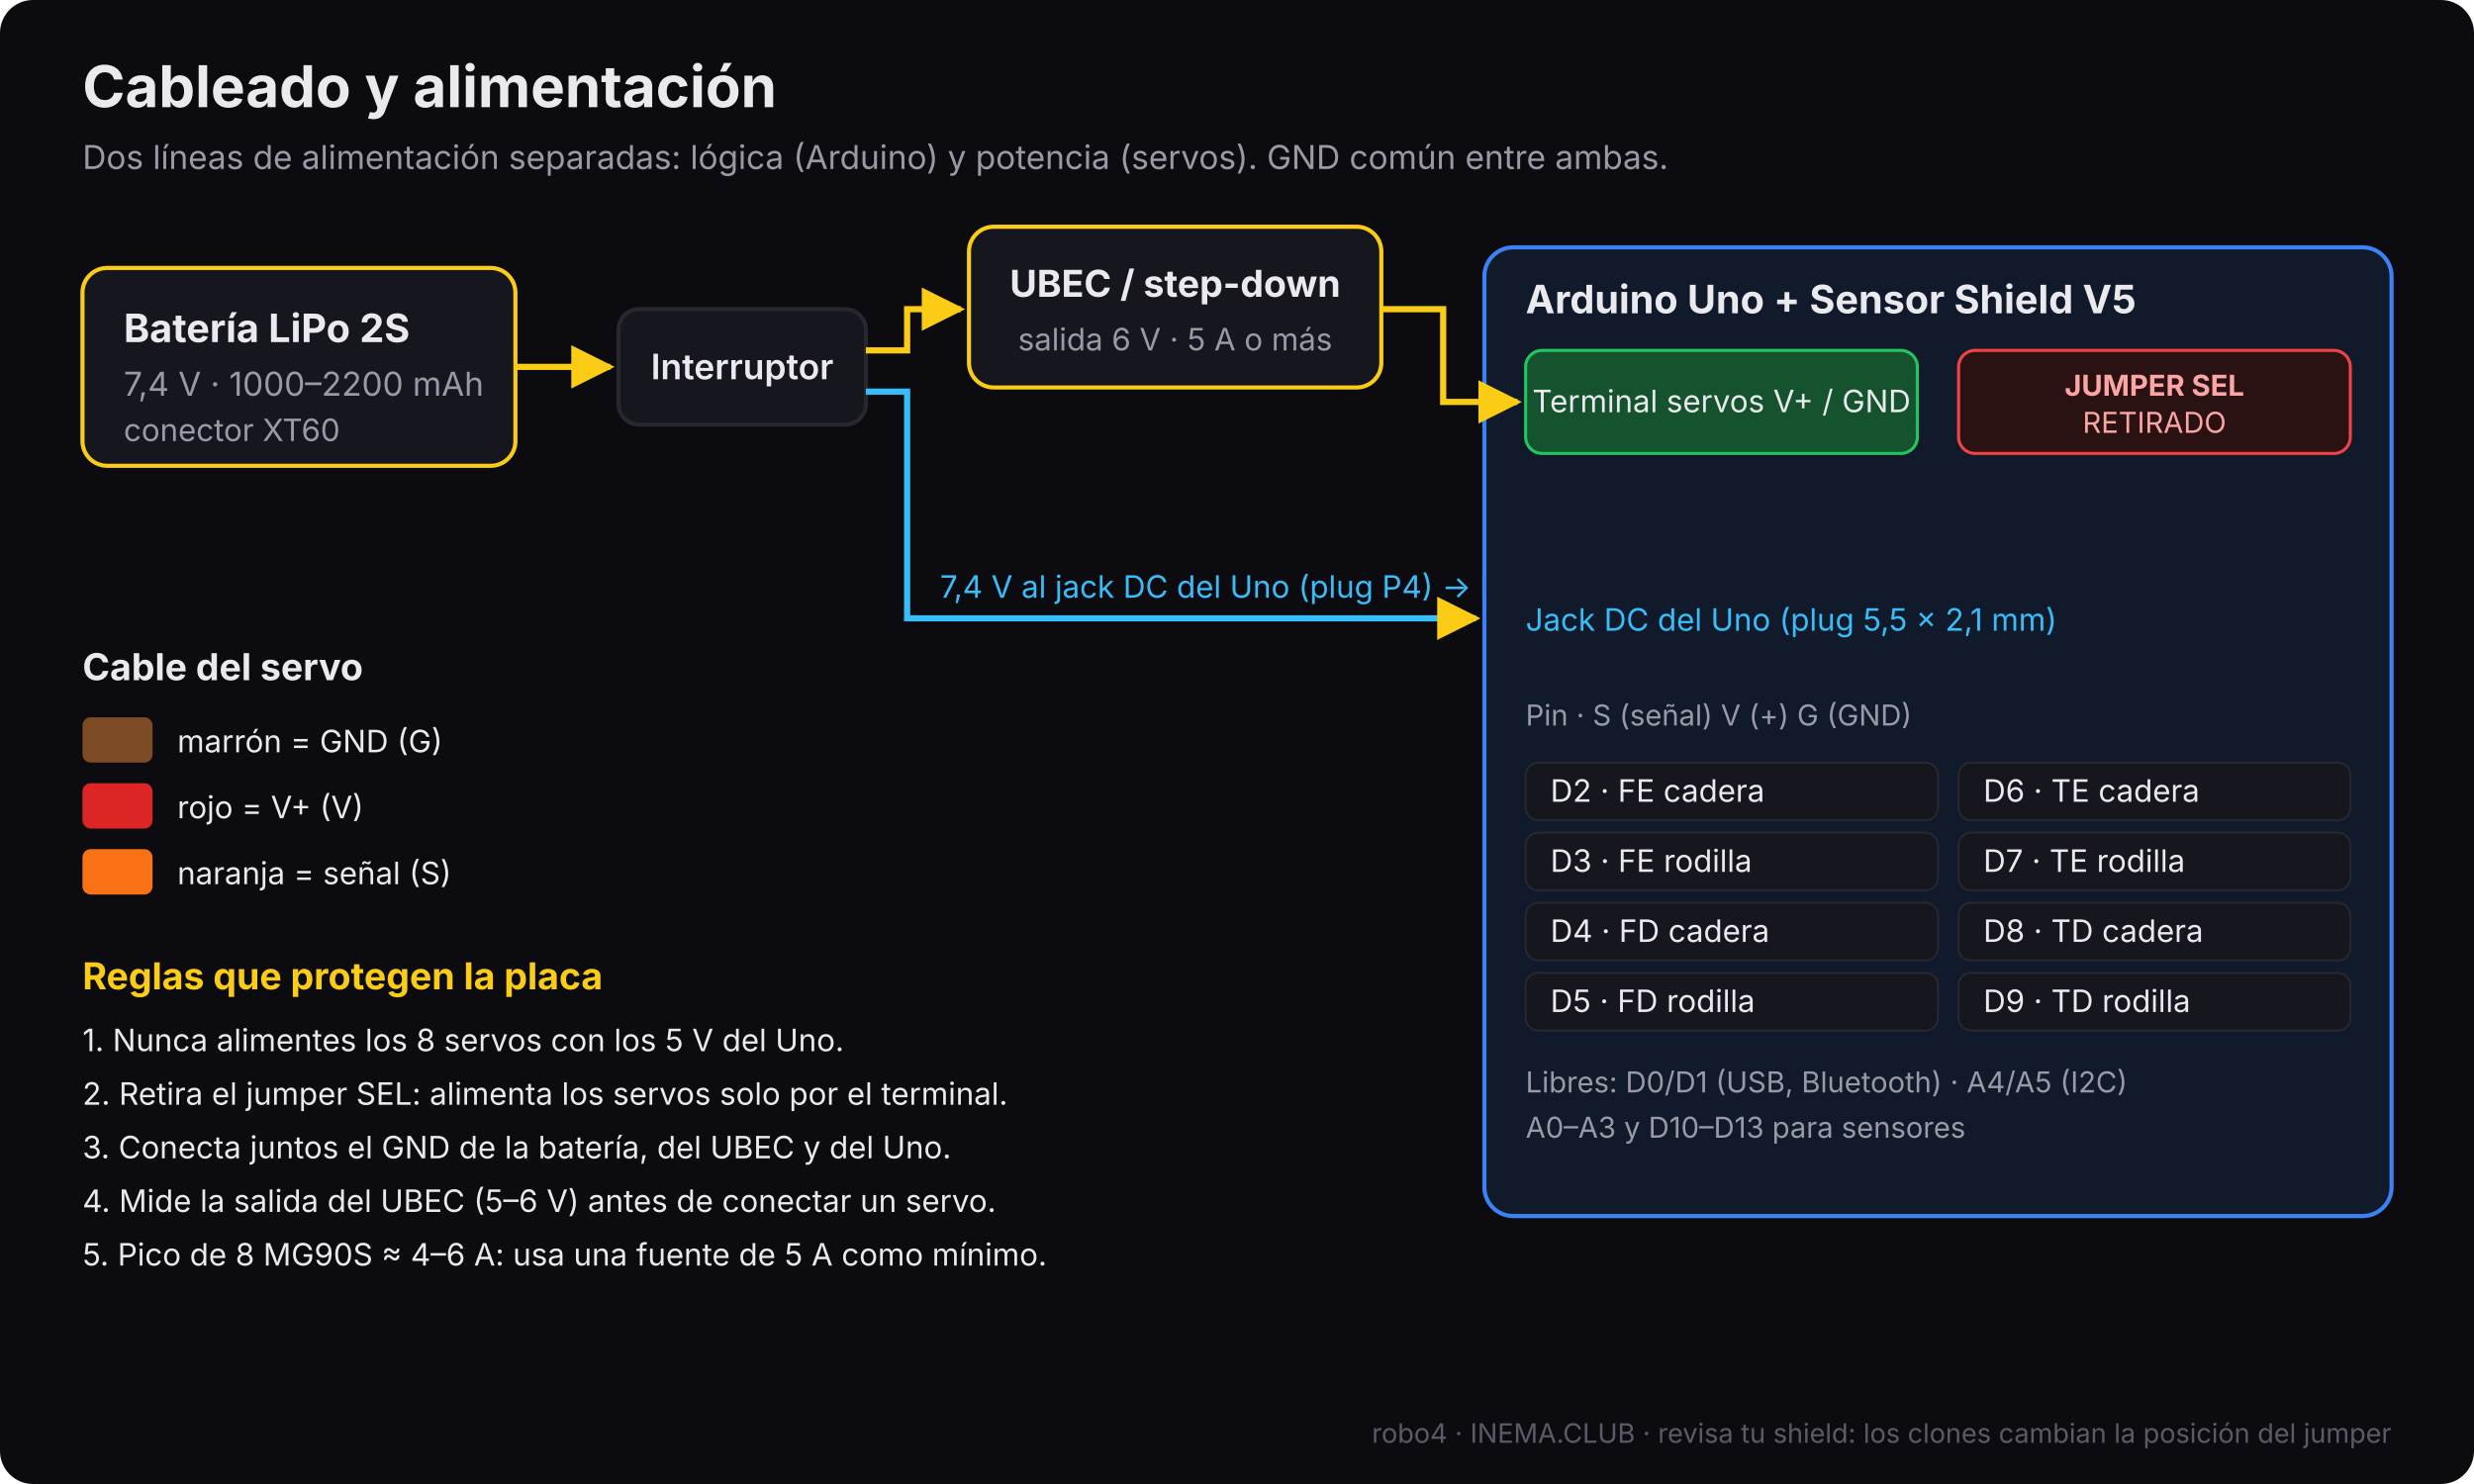
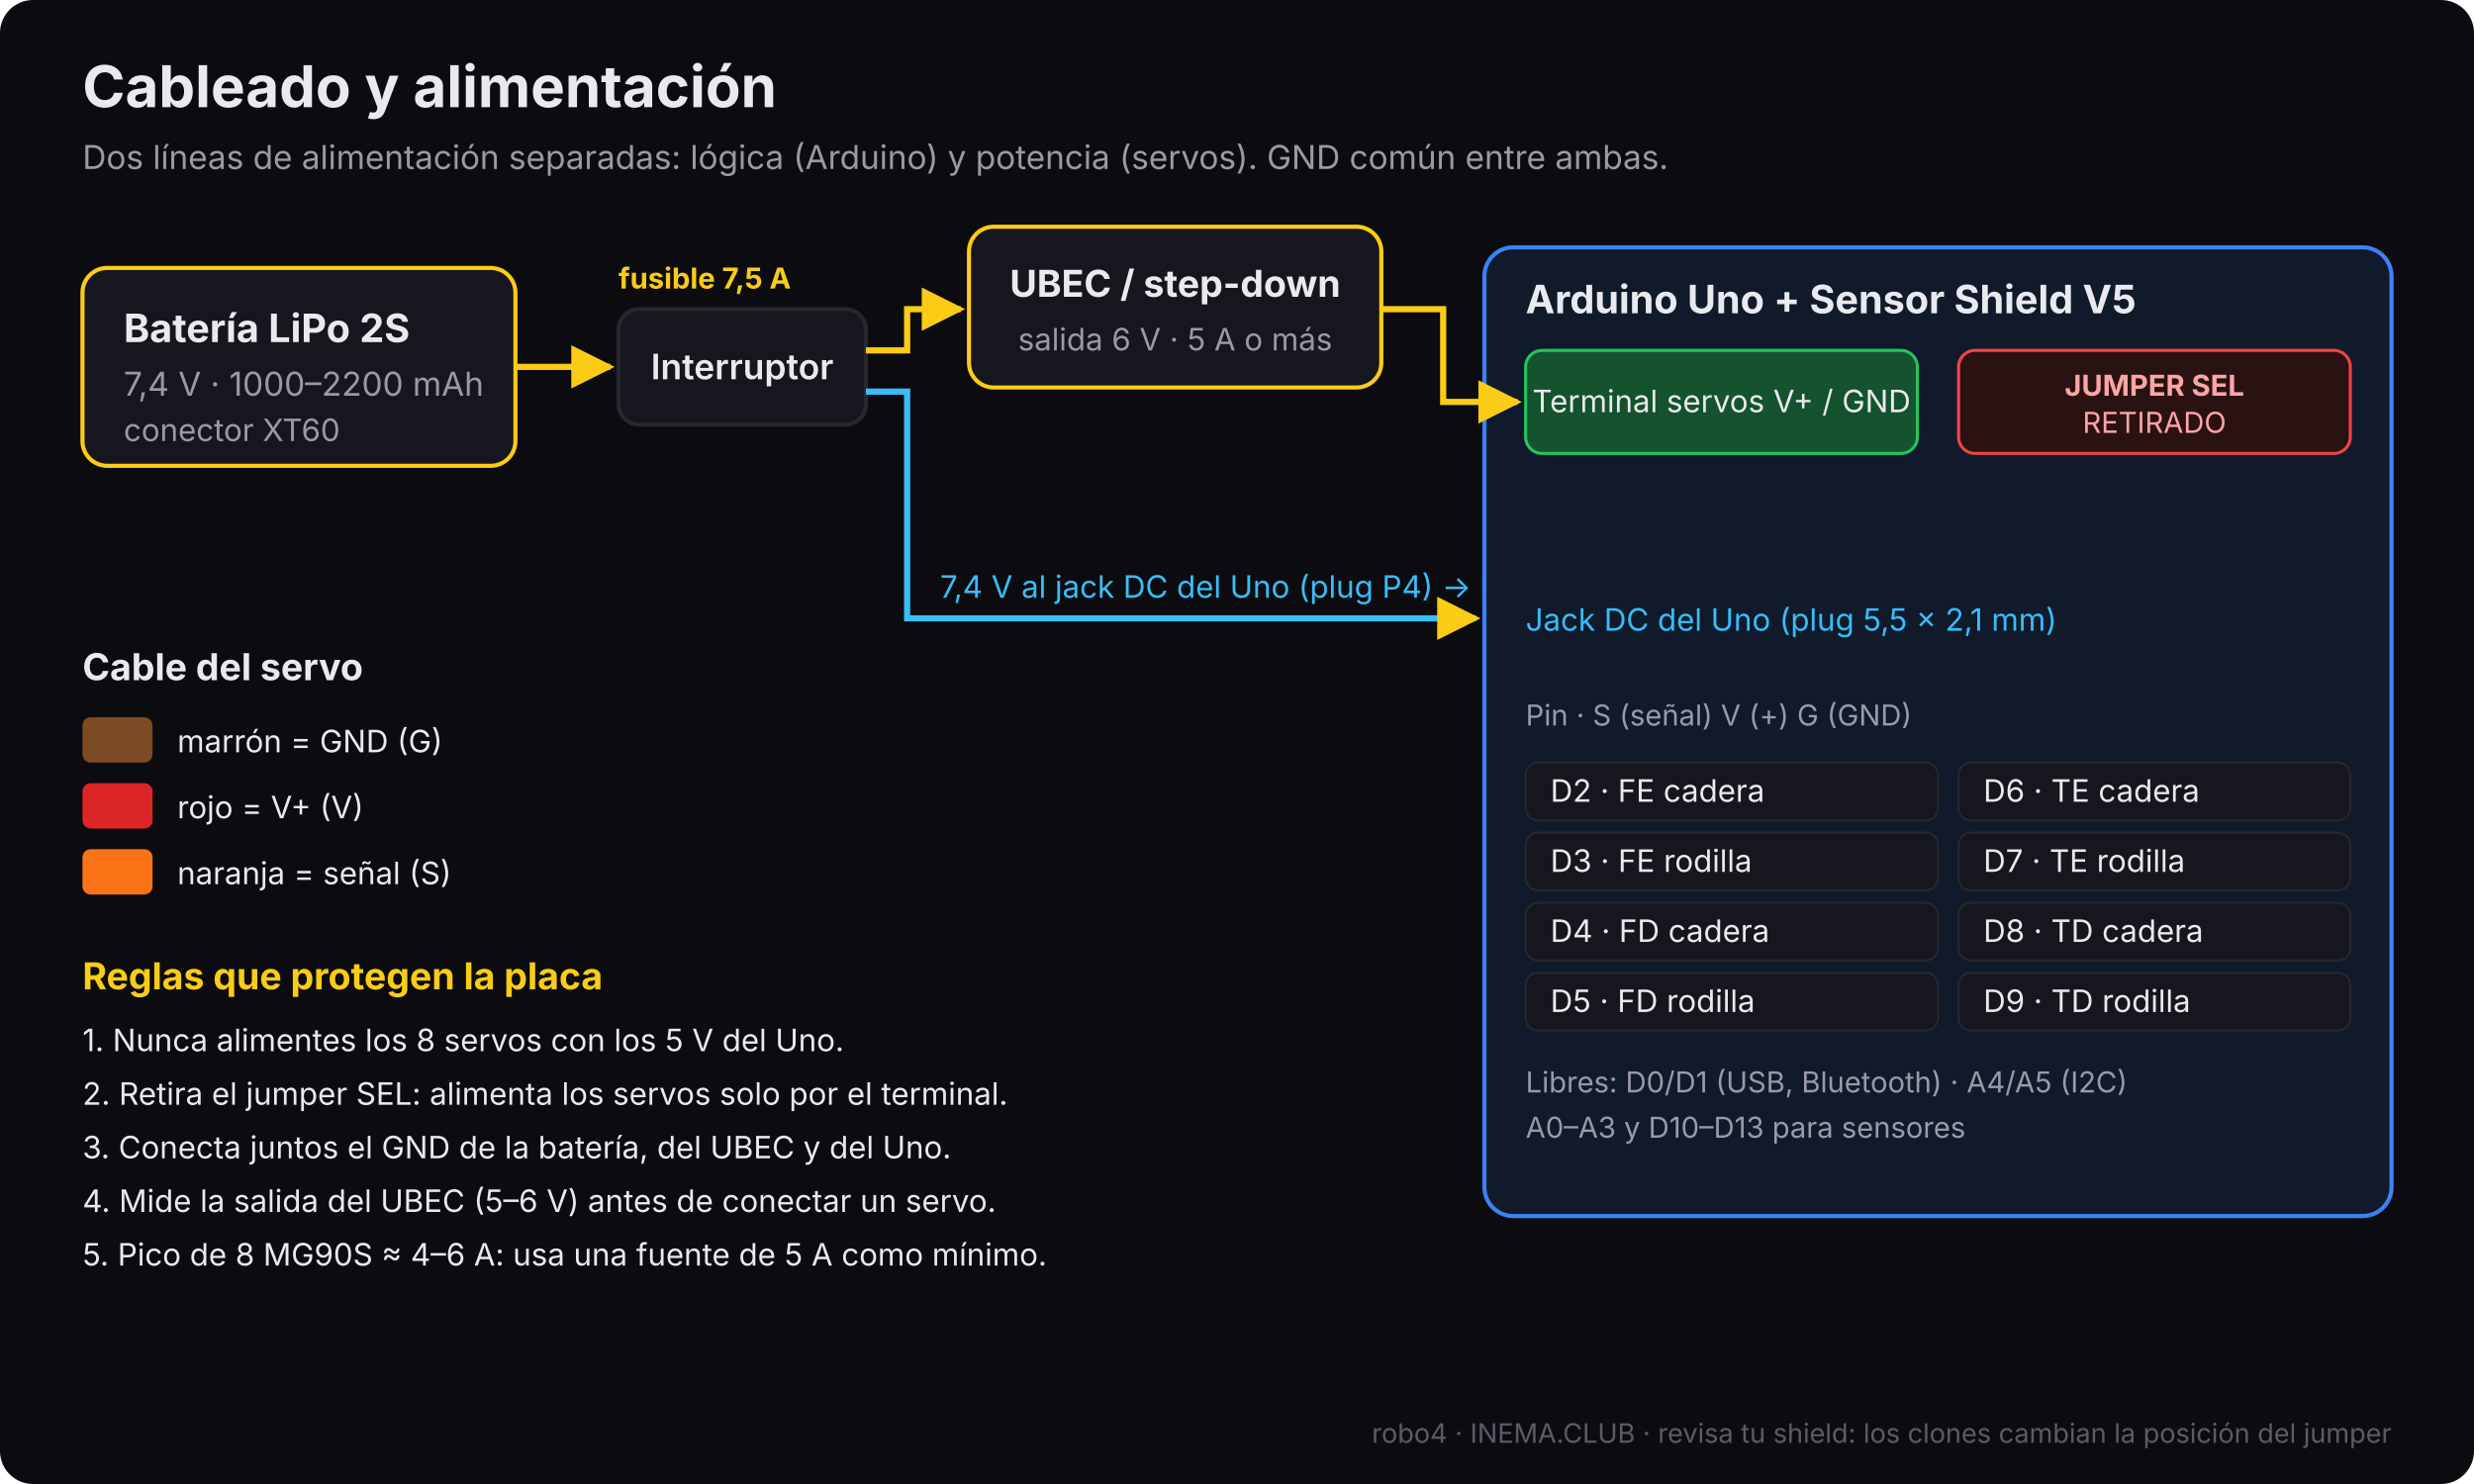
<svg xmlns="http://www.w3.org/2000/svg" viewBox="0 0 1200 720" font-family="Inter, Arial, sans-serif">
  <defs>
    <marker id="seta" viewBox="0 0 10 10" refX="9" refY="5" markerWidth="7" markerHeight="7" orient="auto">
      <path d="M0,0 L10,5 L0,10 z" fill="#FACC15" />
    </marker>
  </defs>
  <rect width="1200" height="720" rx="16" fill="#0c0c10" />
  <text x="40" y="52" fill="#e9e9ee" font-size="28" font-weight="700" font-family="Sora, Inter, sans-serif">Cableado y alimentación</text>
  <text x="40" y="82" fill="#9a9aa6" font-size="16">Dos líneas de alimentación separadas: lógica (Arduino) y potencia (servos). GND común entre ambas.</text>
  <rect x="40" y="130" width="210" height="96" rx="12" fill="#16161e" stroke="#FACC15" stroke-width="2" />
  <text x="60" y="166" fill="#e9e9ee" font-size="19" font-weight="700">Batería LiPo 2S</text>
  <text x="60" y="192" fill="#9a9aa6" font-size="16">7,4 V · 1000–2200 mAh</text>
  <text x="60" y="214" fill="#9a9aa6" font-size="15">conector XT60</text>
  <rect x="300" y="150" width="120" height="56" rx="10" fill="#16161e" stroke="#272730" stroke-width="2" />
  <text x="360" y="184" fill="#e9e9ee" font-size="17" font-weight="600" text-anchor="middle">Interruptor</text>
  <line x1="250" y1="178" x2="296" y2="178" stroke="#FACC15" stroke-width="3" marker-end="url(#seta)" />
  <rect x="470" y="110" width="200" height="78" rx="12" fill="#16161e" stroke="#FACC15" stroke-width="2" />
  <text x="570" y="144" fill="#e9e9ee" font-size="18" font-weight="700" text-anchor="middle">UBEC / step-down</text>
  <text x="570" y="170" fill="#9a9aa6" font-size="15" text-anchor="middle">salida 6 V · 5 A o más</text>
  <path d="M420,170 L440,170 L440,150 L466,150" fill="none" stroke="#FACC15" stroke-width="3" marker-end="url(#seta)" />
  <path d="M420,190 L440,190 L440,300 L716,300" fill="none" stroke="#38bdf8" stroke-width="3" marker-end="url(#seta)" />
  <text x="456" y="290" fill="#38bdf8" font-size="15">7,4 V al jack DC del Uno (plug P4) → lógica</text>
  <rect x="720" y="120" width="440" height="470" rx="14" fill="#101a2b" stroke="#3b82f6" stroke-width="2" />
  <text x="740" y="152" fill="#e9e9ee" font-size="19" font-weight="700">Arduino Uno + Sensor Shield V5</text>
  <rect x="740" y="170" width="190" height="50" rx="8" fill="#14532d" stroke="#22c55e" stroke-width="1.5" />
  <text x="835" y="200" fill="#e9e9ee" font-size="15" text-anchor="middle">Terminal servos V+ / GND</text>
  <path d="M670,150 L700,150 L700,195 L736,195" fill="none" stroke="#FACC15" stroke-width="3" marker-end="url(#seta)" />
  <rect x="950" y="170" width="190" height="50" rx="8" fill="#2a1212" stroke="#ef4444" stroke-width="1.5" />
  <text x="1045" y="192" fill="#fca5a5" font-size="14" text-anchor="middle" font-weight="700">JUMPER SEL</text>
  <text x="1045" y="210" fill="#fca5a5" font-size="14" text-anchor="middle">RETIRADO</text>
  <text x="740" y="306" fill="#38bdf8" font-size="15">Jack DC del Uno (plug 5,5 × 2,1 mm)</text>
  <text x="740" y="352" fill="#9a9aa6" font-size="14">Pin · S (señal) V (+) G (GND)</text>
  <g font-size="15" fill="#e9e9ee">
    <g transform="translate(740,370)">
      <rect width="200" height="28" rx="6" fill="#16161e" stroke="#272730" />
      <text x="12" y="19">D2 · FE cadera</text>
      <rect y="34" width="200" height="28" rx="6" fill="#16161e" stroke="#272730" />
      <text x="12" y="53">D3 · FE rodilla</text>
      <rect y="68" width="200" height="28" rx="6" fill="#16161e" stroke="#272730" />
      <text x="12" y="87">D4 · FD cadera</text>
      <rect y="102" width="200" height="28" rx="6" fill="#16161e" stroke="#272730" />
      <text x="12" y="121">D5 · FD rodilla</text>
    </g>
    <g transform="translate(950,370)">
      <rect width="190" height="28" rx="6" fill="#16161e" stroke="#272730" />
      <text x="12" y="19">D6 · TE cadera</text>
      <rect y="34" width="190" height="28" rx="6" fill="#16161e" stroke="#272730" />
      <text x="12" y="53">D7 · TE rodilla</text>
      <rect y="68" width="190" height="28" rx="6" fill="#16161e" stroke="#272730" />
      <text x="12" y="87">D8 · TD cadera</text>
      <rect y="102" width="190" height="28" rx="6" fill="#16161e" stroke="#272730" />
      <text x="12" y="121">D9 · TD rodilla</text>
    </g>
  </g>
  <text x="740" y="530" fill="#9a9aa6" font-size="14">Libres: D0/D1 (USB, Bluetooth) · A4/A5 (I2C)</text>
  <text x="740" y="552" fill="#9a9aa6" font-size="14">A0–A3 y D10–D13 para sensores</text>
  <g transform="translate(40,330)">
    <text x="0" y="0" fill="#e9e9ee" font-size="18" font-weight="700">Cable del servo</text>
    <rect x="0" y="18" width="34" height="22" rx="4" fill="#7c4a24" />
    <text x="46" y="35" fill="#e9e9ee" font-size="15">marrón = GND (G)</text>
    <rect x="0" y="50" width="34" height="22" rx="4" fill="#dc2626" />
    <text x="46" y="67" fill="#e9e9ee" font-size="15">rojo = V+ (V)</text>
    <rect x="0" y="82" width="34" height="22" rx="4" fill="#f97316" />
    <text x="46" y="99" fill="#e9e9ee" font-size="15">naranja = señal (S)</text>
  </g>
  <g transform="translate(40,480)">
    <text x="0" y="0" fill="#FACC15" font-size="18" font-weight="700">Reglas que protegen la placa</text>
    <text x="0" y="30" fill="#e9e9ee" font-size="15">1. Nunca alimentes los 8 servos con los 5 V del Uno.</text>
    <text x="0" y="56" fill="#e9e9ee" font-size="15">2. Retira el jumper SEL: alimenta los servos solo por el terminal.</text>
    <text x="0" y="82" fill="#e9e9ee" font-size="15">3. Conecta juntos el GND de la batería, del UBEC y del Uno.</text>
    <text x="0" y="108" fill="#e9e9ee" font-size="15">4. Mide la salida del UBEC (5–6 V) antes de conectar un servo.</text>
    <text x="0" y="134" fill="#e9e9ee" font-size="15">5. Pico de 8 MG90S ≈ 4–6 A: usa una fuente de 5 A como mínimo.</text>
  </g>
  <text x="1160" y="700" fill="#5b5b68" font-size="13" text-anchor="end">robo4 · INEMA.CLUB · revisa tu shield: los clones cambian la posición del jumper</text>
+   <text id="fusivel" x="300" y="140" fill="#FACC15" font-size="14" font-weight="700">fusible 7,5 A</text>
</svg>
